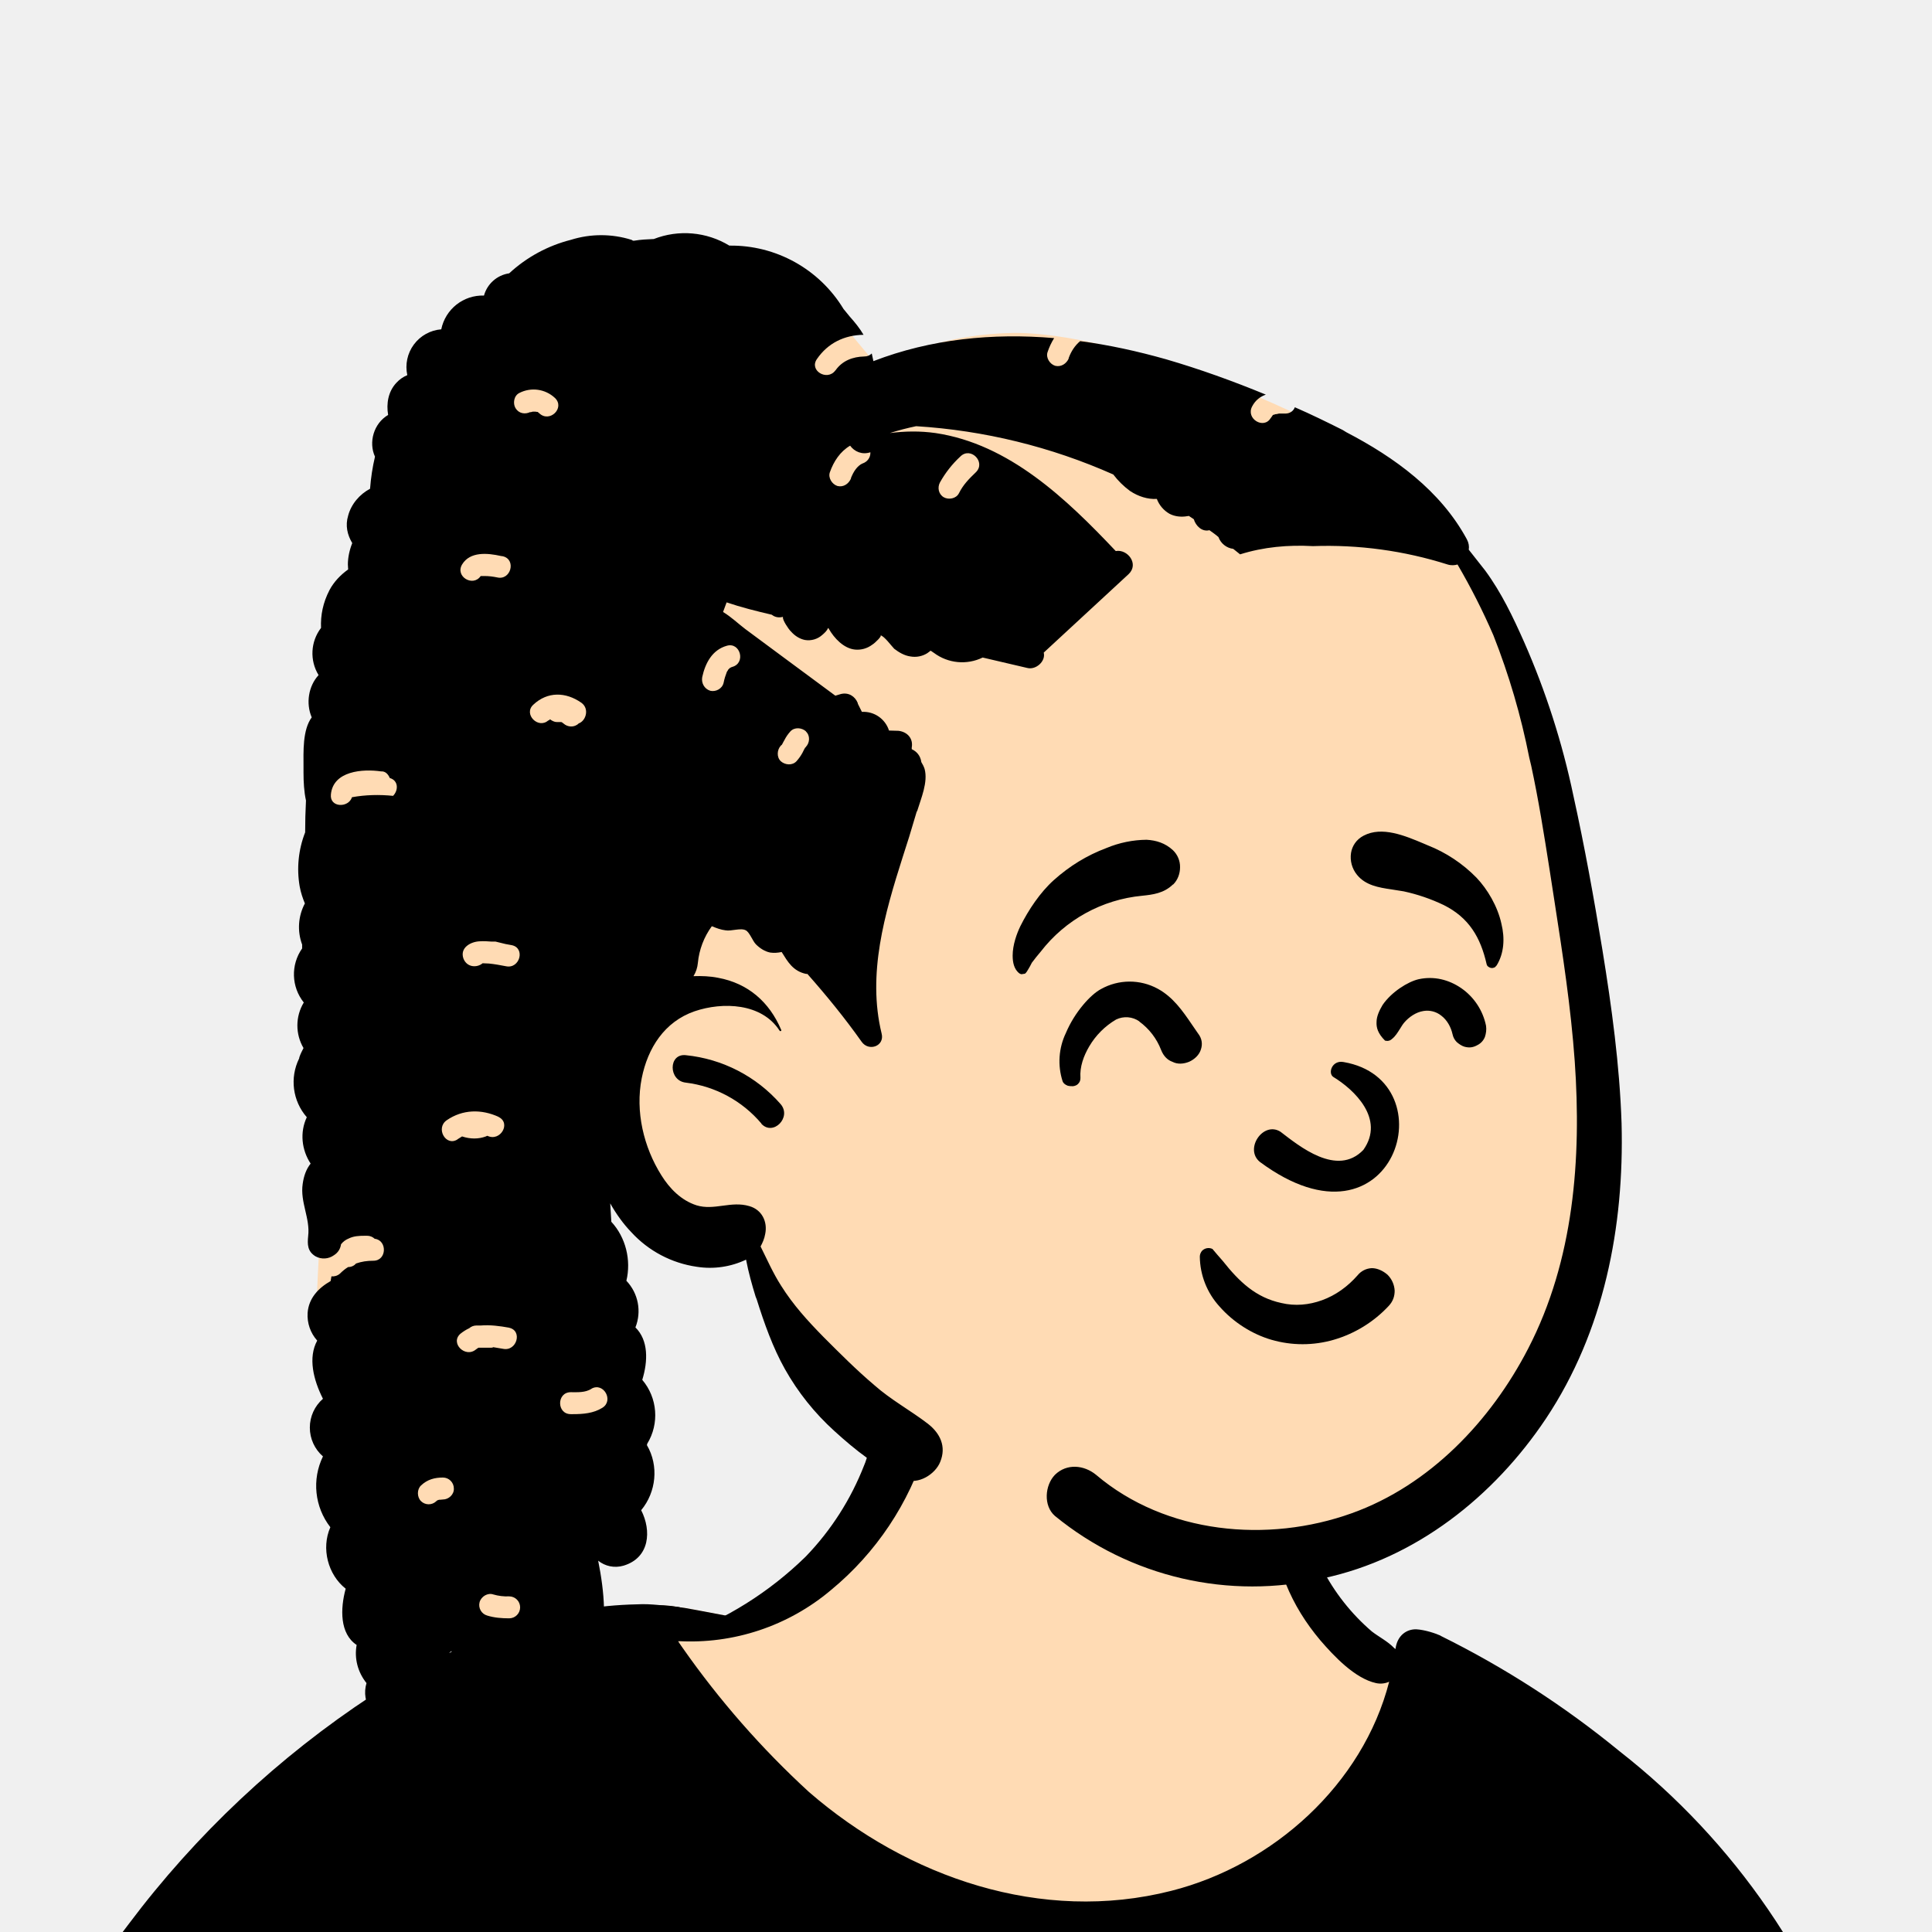
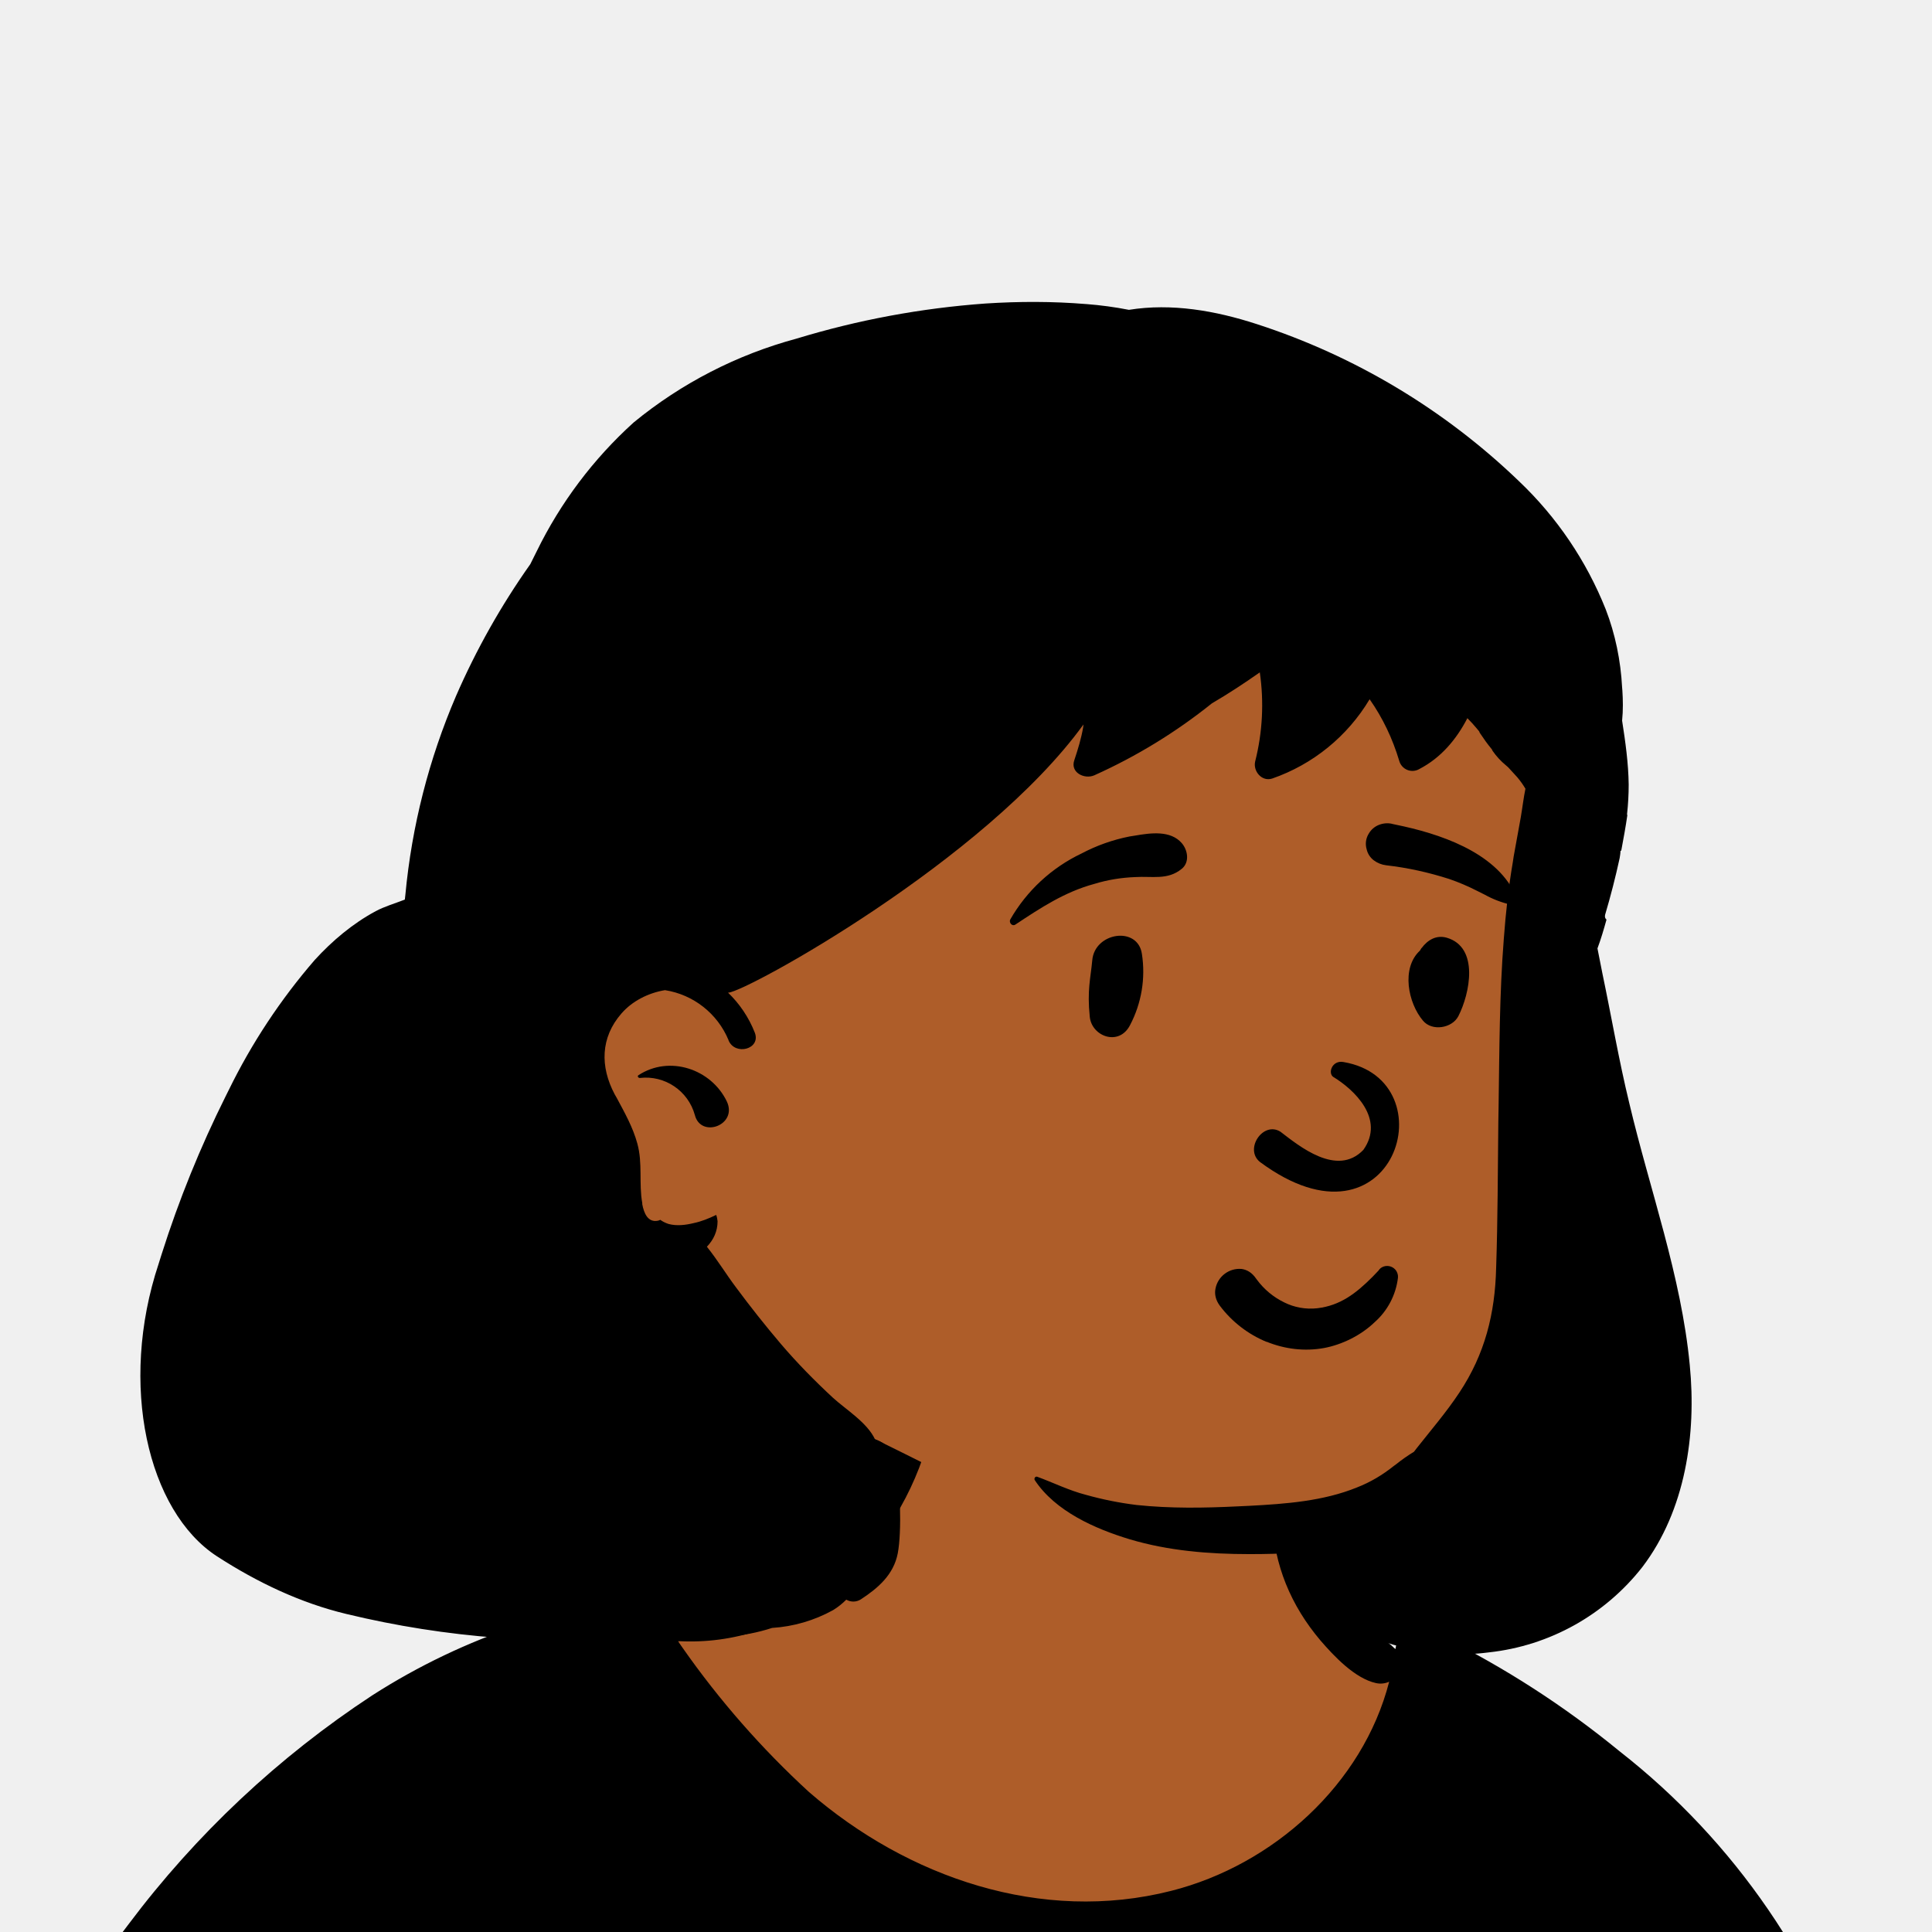
<svg xmlns="http://www.w3.org/2000/svg" viewBox="0 0 704 704" fill="none" shape-rendering="auto">
  <mask id="peep-10-mask">
    <rect width="704" height="704" rx="0" ry="0" x="0" y="0" fill="#fff" />
  </mask>
  <g mask="url(#peep-10-mask)">
    <g fill-rule="evenodd" clip-rule="evenodd">
-       <path d="M705.3 1074a2351.1 2351.1 0 0 1-15.6-101c-1-7.7-2.5-16.4 2.7-22 7.3-8 14-14.8 14.8-26.2.8-10.7-2.8-22.4-5-32.8a809.4 809.4 0 0 0-17.3-64.7c-6.6-21.7-13.9-43.2-21.3-64.6-6.9-20-13.5-40.3-22.5-59.5-17-36.5-46-63.5-81.6-81.6-9-4.5-27-20.5-36.3-24-8.5-3.4-8.5 6.3-16.9 2.6-6.7-2.9-13-6.7-16.7-13.2-4-7-14.3-16.9-15.9-25-3.3-17.4.3-32.2-12-45.3a90 90 0 0 0-41.1-23.8c-33.7-9.3-78.5-2.8-98.8 28.5-9.7 14.9-13 33-26.2 45.1-11.4 10.7-8.8 18-23.6 23.4-.9.3-23.6-4.5-24.4-4.2-16.2-3.5-31.7 6.2-46.5 11.8a325.4 325.4 0 0 0-63 32.3 399.2 399.2 0 0 0-102.3 98.5 482.5 482.5 0 0 0-76.4 161c-1.7 6.4-3.5 13-1.5 19.4 1.7 5.3 5.4 9.2 9.8 12.4 6 4.3 18 7 17.7 15.7-.1 6.6-2.4 13.5-3.5 20-1.3 7.7-2.3 15.5-3.4 23.2-4.8 35.4-8.6 71-10.3 106.6a920 920 0 0 0-.5 106c.1 2.3.8 4.5 2 6.2-1 .4-1.2 2.4.1 2.7l2.7.5a12 12 0 0 0 7 2.4l5.5.2c19.3 4 38.6 7.9 58.1 10.8 23.8 3.5 47.6 6.3 71.5 8.7 49.2 4.8 98 3.2 147.1.6a1877 1877 0 0 1 147.4-2c49.2 1.4 98.4 3.5 147.6 4.4 55 1 110-.5 164.8-5 7.5-.5 12.2-6.5 10.7-14-8.9-44.7-19-89.1-27-134Z" fill="#ffdbb4" />
+       <path d="M705.3 1074a2351.1 2351.1 0 0 1-15.6-101c-1-7.7-2.5-16.4 2.7-22 7.3-8 14-14.8 14.8-26.2.8-10.7-2.8-22.4-5-32.8a809.4 809.4 0 0 0-17.3-64.7c-6.6-21.7-13.9-43.2-21.3-64.6-6.9-20-13.5-40.3-22.5-59.5-17-36.5-46-63.5-81.6-81.6-9-4.5-27-20.5-36.3-24-8.5-3.4-8.5 6.3-16.9 2.6-6.7-2.9-13-6.7-16.7-13.2-4-7-14.3-16.9-15.9-25-3.3-17.4.3-32.2-12-45.3a90 90 0 0 0-41.1-23.8c-33.7-9.3-78.5-2.8-98.8 28.5-9.7 14.9-13 33-26.2 45.1-11.4 10.7-8.8 18-23.6 23.4-.9.3-23.6-4.5-24.4-4.2-16.2-3.5-31.7 6.2-46.5 11.8a325.4 325.4 0 0 0-63 32.3 399.2 399.2 0 0 0-102.3 98.5 482.5 482.5 0 0 0-76.4 161c-1.7 6.4-3.5 13-1.5 19.4 1.7 5.3 5.4 9.2 9.8 12.4 6 4.3 18 7 17.7 15.7-.1 6.6-2.4 13.5-3.5 20-1.3 7.7-2.3 15.5-3.4 23.2-4.8 35.4-8.6 71-10.3 106.6a920 920 0 0 0-.5 106c.1 2.3.8 4.5 2 6.2-1 .4-1.2 2.4.1 2.7l2.7.5a12 12 0 0 0 7 2.4l5.5.2c19.3 4 38.6 7.9 58.1 10.8 23.8 3.5 47.6 6.3 71.5 8.7 49.2 4.8 98 3.2 147.1.6a1877 1877 0 0 1 147.4-2c49.2 1.4 98.4 3.5 147.6 4.4 55 1 110-.5 164.8-5 7.5-.5 12.2-6.5 10.7-14-8.9-44.7-19-89.1-27-134Z" fill="#ae5d29" />
      <path d="m201 597.5 1.2-.4c14.5-5.7 29.6-14.8 45.4-11.4.5-.2 10.8 1.9 17.9 3.2l-6.7 7L247 598c40.7 67.1 88.8 100.7 144.3 100.7 55.5 0 97.7-33.6 126.4-100.7l4-1c.4 0 1 .2 1.5.4 9.3 3.6 27.4 19.6 36.3 24.1 35.6 18 64.5 45 81.6 81.6 8.7 18.6 15.2 38 21.8 57.5l.7 2c7.4 21.4 14.7 43 21.3 64.6 6.3 20.4 12 41 16.6 61.8l.7 2.9c2.2 10.4 5.8 22 5 32.8a29 29 0 0 1-3 10.7l-80.4 29 38.4 261.3c-35.1 1.5-70.3 2-105.5 1.3-49.2-.9-98.4-3-147.6-4.3-47.7-1.2-95.3-.7-143 1.7l-12 .6a946.3 946.3 0 0 1-139.5-1l-3.1-.3v-38.3l16.3-212.9-83-15.6-81.3-39.5a21.7 21.7 0 0 1-5.6-8.8c-1.9-6-.5-12 1-18l.5-1.3a492.8 492.8 0 0 1 76.4-161A399.3 399.3 0 0 1 138 629.7c19.8-13 40.9-23.9 63-32.3Z" fill="currentColor" />
      <path d="M232.2 584.6c5.1-.3 10.3.6 15.4 1 .4.1.6.8 0 .9-9 1.9-18 4.5-26.9 7.1l-3.8 1.2c-10 3-19.8 6-29.6 10-19.4 7.9-37.8 18.5-54.8 30.8C67.2 682.8 20 754.3-9.9 828.3a526 526 0 0 0-24.3 77c-.4 1.6-2 5.4-1 7 .7 1.3 3.6 2.1 5 2.9l4.5 2.3 25.2 12.9 2.3 1.1c38 18.6 78.4 34.4 121 35.5l.4-3.7a342 342 0 0 1 9.9-60c.3-1 1.6-.6 1.7.3 3 23.1 2 46.4 1 69.7-1.8 41-4.3 82.2-6.5 123.3-1.2 20.6-2.6 41-3.9 61.7-1.3 20.5-1.7 41.6-4.7 62-.6 4.6-6 7-10 6.6-4.4-.5-7.9-4.5-8-9 0-11.9 1.5-24 2.4-35.8l2.5-33.8c3.1-41.1 6.8-82.2 10.2-123.3a4771 4771 0 0 1 3.8-43.7C76.4 979.8 34.2 963-6.1 943.5c-.6 13.2-2 26.5-3.4 39.6-3.8 36.8-7.1 73.6-9.6 110.5a2254.2 2254.2 0 0 0-4.2 92.7l-.2 7c0 4.4-.5 8.5-4.3 11.7-3.7 3.3-8.9 3.5-12.6 0-5-4.6-4.2-10.9-4-17.1a1675.6 1675.6 0 0 1 1.8-47.2 1321 1321 0 0 1 10.5-109.5l2-14c3.5-26 7.5-52.7 15.5-77.9-3.1-1.5-6.2-3-9.3-4.7-5.5-2.7-11.2-5.4-16.6-8.4-4.2-2.5-7.9-5.8-9-10.8-1.4-5.5.6-11.5 2-16.9v-.4a502 502 0 0 1 26.6-80 523.2 523.2 0 0 1 67.8-117 353.8 353.8 0 0 1 88.7-83.3 239 239 0 0 1 53.8-25.7 142.6 142.6 0 0 1 42.8-7.5Zm90.1-66c6-6.5 18.1.2 15.2 8.8a108.2 108.2 0 0 1-34.7 52A79.4 79.4 0 0 1 247 598l1.7 2.4a321.1 321.1 0 0 0 46.1 52.6c36 31.2 84.8 48 132 36 37.1-9.4 69.8-38.8 79.4-76.2-1.3.6-3 .9-4.8.5-7.7-1.7-15.3-9.8-20.3-15.6-5.3-6.3-9.5-13-12.6-20.7-5.6-14-7.4-32.1.3-45.7 1-1.7 3-.7 3.3 1l.3 2.5c1.5 12.7 3.3 25 9.3 36.6a76 76 0 0 0 18.2 23.1c2.6 2 5.8 3.6 8.1 6l.5.4c.6-5 4.1-7.3 7.6-7.2 3.3.2 7.3 1.6 8.8 2.3l.1.1a341 341 0 0 1 65.1 42 259 259 0 0 1 88.4 129c7.5 25.3 11.8 51.4 16.3 77.4l2.8 16c4.2 23.9 8.9 48.4 18.4 70.7 2.5 5.7.6 11.1-5.5 13.4A1493 1493 0 0 1 688 953c3.7 16 6 32.5 8.7 48.5 6 34.1 13.2 68 19.4 102 3.2 17.5 6.1 35 9.3 52.3l4.7 25.2 2.4 13.6.1.7c.5 2.4 1 4.9.4 7.3-.8 2.7-2.9 4.6-4.8 6.6-1.6 1.6-3.8 1.6-5.7.7l-.7-.3c-3.4-1.6-6-3.2-7.3-7-.7-2.5-1-5.2-1.5-7.7a3535.6 3535.6 0 0 1-7.8-43.6l-1.6-9.1c-5.2-31.4-10.2-62.9-12.8-94.5-1-14-2.3-28.1-3.5-42.2l-.9-10.5c-1.1-13.3-2.5-27-2.7-40.5l-4.5 1.6L657 964c-5.5 2-12.5 6-18.4 5.2-2.9-.3-5-1.2-6.8-2.9 2 28.8 4.8 57.4 8.5 86a1965.7 1965.7 0 0 0 22 135c.6 3.2 1.4 6.4 1.9 9.6.5 3.7-.5 5.9-2.5 9-1.7 2.4-5 3.7-7.8 2-3.6-2.3-5.5-4.3-6.5-8.4-1-3.7-1.6-7.6-2.3-11.4a1654.2 1654.2 0 0 1-11.4-65.2c-7.8-52-12.7-104.4-15.2-156.8a1388 1388 0 0 1-1.4-77.8c0-13.3.5-26.6 1.4-39.9 1-13.4 3-26.5 4.8-39.8 0-.5.7-.5.7 0 .8 14.9 2.1 29.8 2.8 44.7.6 14.3.9 28.5 1.4 42.8.6 18.7 1.5 37.5 2.7 56.2a9.6 9.6 0 0 1 8.5-3.1c4.7-1 9.7-3.4 14.1-5l16.8-5.5 26.4-8.7a679 679 0 0 1-18-80.8l-2-12.3c-4-24.2-8.5-48.5-15.8-72a229.8 229.8 0 0 0-34.8-68.2 370.2 370.2 0 0 0-52.7-55.3C557 627 539.7 614 523 600c.1.9.2 2 0 3-3.5 25.9-17 50-35.8 67.9-37.7 36-93.6 43.4-142 26.5-46.7-16.3-88-55-102.6-102.8-.3-.8.8-1 1.3-.5l2.4 3.3c0-.4.2-.9.7-1a129 129 0 0 0 46.6-29.2 100.2 100.2 0 0 0 21.3-33.3l.4-1c1.7-5 3.2-10.2 7-14.2Z" fill="#000" />
    </g>
    <g transform="matrix(.99789 0 0 1 156 62)">
      <g fill-rule="evenodd" clip-rule="evenodd">
-         <path d="m154 59.3 8.6 10.3c-4.7 3.4-9.2 6.8-13.5 10.2a118 118 0 0 1 65-20.5c45.3 0 137.4 39 158.2 67 10.3 14 29.5 56.8 39.5 103.3 8 37.4 19.9 143 8 182.7-15.2 50.7-65.3 97.7-117 97.7s-131.9-37.3-189-119c-2.6-3.8-32.5-8.1-54-22.2l5.7 61.9 4.3 36-1 2.5c-15.3 41.4-27.4 63-36.4 64.8-9.1 1.9-27.7-13.1-55.8-44.9l-3.6-15c-9.1-38.5-13.7-59.1-13.7-62v-.5c.2-6.5 2.4-43.3 2.4-53.2V210C-8 109.5 20.7 59.3 48.2 59.3H154Z" fill="#ffdbb4" />
-         <path d="M82.4 25.1a31.3 31.3 0 0 1 27.6 2.4 48 48 0 0 1 41.7 23.1l.5.6 1.8 2.2c1.8 2 3.6 4.2 5 6.6-7 .1-13 3-17 8.8-3 4.2 3.7 8.2 6.7 4.2l.1-.1c2.5-3.5 6.3-4.9 10.4-5 1.2 0 2.1-.4 2.8-1.1l.6 2.8c21-8.1 43.6-10.3 66-8.4-1 1.6-1.8 3.3-2.4 5.1-.7 2 .8 4.4 2.8 5 2.1.5 4-.7 4.9-2.6v-.2c.9-2.5 2.3-4.6 4.2-6.2 10.6 1.4 21 3.7 31.3 6.6 12.4 3.6 24.6 8 36.5 12.9-2 .7-3.8 2-5 4.3-2.4 4.5 4.3 8.5 6.8 4.2l.1-.1.7-1 .4-.1.6-.2h.3l.9-.2h2.3c1.8 0 3-1 3.5-2.3 6 2.6 11.7 5.4 17.5 8.3l1.3.8c17.7 9.2 34.4 21.3 44 39 .7 1.3.9 2.6.7 3.8l6 7.6c5.9 8 10.2 17 14.2 26a282 282 0 0 1 18 56c4.1 18.5 7.5 37.3 10.6 56.2 3.4 20.9 6.3 42 7 63.2 1 37.8-6.4 75.8-27.6 107.6-19 28.4-47.5 51-81.3 58.2a114 114 0 0 1-98-22.7c-4.3-3.7-3.7-11.2 0-15 4.3-4.2 10.6-3.6 15 0 25.5 21.6 62.7 25 93.4 14 28.5-10.2 50.8-33.7 64.4-60 16.7-32.2 19.5-69.2 17-104.7-1.4-19.6-4.4-39-7.4-58.3l-1.8-11.6c-2-12.7-4-25.3-6.7-37.8l-.7-2.9a256 256 0 0 0-13.1-44.6 240.2 240.2 0 0 0-13.1-25.8c-1 .3-2.3.4-3.6 0a145.6 145.6 0 0 0-49.2-6.7c-9-.5-18 .3-26.6 3a187 187 0 0 0-2.5-2 6.6 6.6 0 0 1-5.4-4.3c-1-.9-2.2-1.7-3.3-2.5-2.7.7-5-1.6-5.7-4l-1.8-1.2-1.4.2c-2 .2-4-.1-5.7-1a10.5 10.5 0 0 1-4.6-5.4c-3.3.2-6.8-.9-9.8-2.9a29.7 29.7 0 0 1-6.1-6 209.5 209.5 0 0 0-72-17.6 99 99 0 0 0-9.6 2.5c5.5-.7 11-.8 16.7 0 26.9 4 47.8 24 65.8 43 4.3-.8 8.6 4.7 4.7 8.4l-31 28.6c.8 3.2-2.9 6.4-6 5.6l-16.3-3.8a17.2 17.2 0 0 1-17.8-1.7l-1.2-.8-1.2.9a8.7 8.7 0 0 1-6.2 1.2c-2.2-.3-4.2-1.5-5.9-2.8-1-1-3.6-4.6-5-4.9h-.1c1 0-2 2.9-2.9 3.4a9 9 0 0 1-6.3 1.8c-4.1-.4-7.6-4.1-9.6-7.6l-.2-.3v-.1.2h-.1c-.3.9-1.3 1.8-2 2.4a7.6 7.6 0 0 1-6.4 1.9c-2-.4-3.8-1.6-5.1-3.1l-.3-.3c-.4-.4-3-4-2.6-5h-.1c-1.7.4-3 0-4-.8-5.6-1.3-11.2-2.7-16.5-4.5l-1.3 3.5c3 1.8 5.7 4.4 8.1 6.2l14.2 10.5 18.7 13.8 2-.6c2.8-.7 5.2.8 6.2 3.3v.2l1.5 3a9.8 9.8 0 0 1 9.9 6.8l3.5.1c3.2.4 5.4 2.8 4.8 6.1V211c1.8.8 3.2 2.4 3.5 4.7.5.8.9 1.6 1.2 2.5 1.3 4.8-1.3 10.7-2.7 15.3l-.2.3-2.7 9-2.4 7.5c-6.6 20.7-13 42.6-7.7 64.3 1.2 4.6-4.7 6.7-7.3 3-6.1-8.6-12.8-16.8-19.8-24.7h-.4c-4.9-1-6.8-4.5-9-8-1.4.3-2.8.4-4.2.2-2-.4-3.8-1.6-5.2-3-1.2-1.2-2.3-4.4-3.7-5.1-1.8-1-5.3.4-7.4 0-1.7-.2-3.3-.8-5-1.5a27 27 0 0 0-5.1 13.4 11 11 0 0 1-1.6 4.8c3-.1 6 0 9 .6 10.9 2 18.7 8.8 23 18.9.3.4-.3.8-.6.3-6.5-10-20.7-10.5-31-7-11 3.8-17.1 13.4-19.3 24.4-2.4 12.1.7 25.1 7.2 35.4 3 4.8 7.2 9.1 12.8 10.9 6.5 2 12.6-1.7 19.3.3 4.6 1.3 6.7 5.7 5.8 10.1-.3 1.8-1 3.3-1.7 4.6 2.4 4.8 4.6 9.8 7.5 14.3 4.4 7 9.7 12.8 15.5 18.7 6 6 12 12 18.5 17.5 6.1 5.4 13.2 9.2 19.6 14.1 4.5 3.5 6.8 8.3 4.5 13.9-1.8 4.5-8 8.4-13 6.4-9.6-4-18-10.7-25.7-17.7a89.8 89.8 0 0 1-18-22.5c-4.4-7.8-7.6-16.8-10.3-25.4l-.4-1c-1.3-4.2-2.6-8.8-3.5-13.5a30.8 30.8 0 0 1-18 2.6A40.2 40.2 0 0 1 74.2 387c-2.9-3-5.5-6.6-7.7-10.5l.4 6.7c5.3 5.7 7.3 14 5.5 21.5a16 16 0 0 1 3.3 17c4.8 4.7 4.6 12.3 2.5 19.1a19.9 19.9 0 0 1 1.8 23.3l-.1.5c4.4 7.5 3.4 17.1-2.1 23.7 3.8 7.4 3.2 17.3-6.4 20.2-3.4 1-6.8.2-9.3-1.8 2.3 11.5 3.3 23 .2 34.6a11 11 0 0 1-10.3 7.9c-4 0-6.8-2-8.8-5 .3 5.9 0 11.7-1.3 17.5-.8 3.5-4 6.3-7.5 7.1a4.6 4.6 0 0 1 .5 5.6c-5 9-17.4 5.3-18.2-3.3-3.5-2.6-5.1-6.9-5.8-11.5-1-6.7-1.3-13.3-2.4-20l-.4.4-.3.2v.5a10 10 0 0 1-5 7c.6 5.7-.4 11.5-4 15.8-2.4 3-6.5 4-10 3.4h-.7c-8-1-12.7-8.6-10.6-15.6-3.2-4-4.5-9-3.6-13.9-6.2-4.1-6-13.2-4-20.5-6.5-5.1-9-14.7-5.6-22.4a24.5 24.5 0 0 1-2.7-25.8 13.9 13.9 0 0 1 0-21c-3.5-6.9-5.5-15-2.1-21.2a13.8 13.8 0 0 1-3.5-10.1c.4-5.4 4-9.1 8.4-11.6l.3-1.7c1 .1 2.2-.2 3.1-1 1-1 2-1.8 3-2.4 1.2 0 2.2-.5 2.9-1.3 2-.7 4-1 6.3-1 5 0 5.1-7.5.5-8a4 4 0 0 0-2.8-1.1h-.9c-2 0-4 .1-5.8 1a6.6 6.6 0 0 0-2.8 2.1c-.2 1.5-1 3-2.6 4a6.3 6.3 0 0 1-6.7.4c-3-1.8-3-4.4-2.7-7.4.8-6.4-3-12.4-2-19 .4-2.9 1.3-5.4 2.9-7.4-3.3-5-4-11.4-1.4-16.9a19.4 19.4 0 0 1-2.8-21.4l.1-.5c.4-1.2 1-2.3 1.5-3.3-3-5.1-3-11.5.1-16.6a16.4 16.4 0 0 1-.6-19.7v-1.4a18.3 18.3 0 0 1 1-15c-.8-1.9-1.5-4-1.9-6.2a36.8 36.8 0 0 1 2-19.7c0-3.9.1-7.7.3-11.6-.7-3.2-.9-6.8-.9-10.1v-2.2c0-5.4-.4-13.4 3-18-2.2-5.1-1.2-11.4 2.5-15.4a15.2 15.2 0 0 1 .9-17.2c-.2-4.6.7-9.2 3.1-13.8 1.6-3 4-5.5 6.8-7.5l-.1-1.8c0-2.6.6-5.3 1.6-7.8-1.8-3-2.6-6.4-1.5-10 1.1-4.2 4.2-7.8 8-9.8.3-4 .9-7.9 1.8-11.7-2.4-5.2-.5-12.1 4.8-15.2-.7-4.1 0-8.5 3-11.7 1.1-1.2 2.5-2.2 4-2.8A13.8 13.8 0 0 1 4.8 58a15.4 15.4 0 0 1 15.6-12.3 11.2 11.2 0 0 1 9.2-8.1 52 52 0 0 1 22.5-12.2 37 37 0 0 1 22.2 0l.5.3h.5c2.4-.4 4.7-.5 7-.6ZM23.8 519c-2-.7-4.4.7-5 2.8a4 4 0 0 0 2.8 4.9c2.6.8 5.3 1 8 1a4 4 0 0 0 4-4 4 4 0 0 0-4-4 18 18 0 0 1-5.8-.7ZM5.4 476.4c-3 0-5.7.7-8 2.9-1.5 1.4-1.5 4.2 0 5.7a4 4 0 0 0 5.5.1l.3-.3h.1l.4-.3-.3.2.6-.2h.3l1.1-.1c2.1 0 4.1-1.8 4-4a4 4 0 0 0-4-4ZM63.6 451c4.3-2.6.5-9.4-3.9-7l-.1.1c-2.3 1.4-5 1.2-7.5 1.2-5.2 0-5.2 8 0 8h.8c3.7 0 7.5-.3 10.7-2.3Zm-34-29.2c-3.3-.6-7-1.1-10.4-.8h-1.6a4 4 0 0 0-2.6 1c-1.1.5-2.2 1.2-3.2 2-3.9 3.4 1.8 9 5.7 5.7l.7-.5.2-.1h4.3c.4 0 .8 0 1.1-.2l3.6.6c5 1 7.2-6.7 2.1-7.7ZM25.8 345c-6.3-2.9-13.2-2.8-19 1.2-4.2 2.9-.3 9.7 3.9 7l.1-.1 1.6-1c3 1 6 1 8.7 0l.4-.2h.2c4.7 2.2 8.7-4.7 4-6.9Zm68.3-12.5c-6.4-.7-6.4-10.7 0-10a53.1 53.1 0 0 1 34.6 17.8c4.2 4.8-2.7 11.8-7 7.2v-.1a43 43 0 0 0-27.6-14.9Zm-71-51.4c-1.4-.1-2.8-.2-4.2-.1-3.3.1-7.4 2.3-6 6.3 1.3 3.3 5 3.4 7 1.7l2.3.1c2.1.2 4.2.6 6.3 1 5 1 7.1-6.7 2-7.7l-2.2-.4a107.6 107.6 0 0 0-3.7-.9h-1.5Zm-39.8-62h-.4c-6.8-1-17.6-.2-18.4 8.4-.5 4.8 6.4 5 7.7 1 5-.9 10-1 15-.5 2-2 2-5.6-1.2-6.5-.5-1.2-1.4-2.3-2.7-2.4ZM138 204.5c-1.6-1.4-4.2-1.6-5.7 0-.9 1-1.6 2-2.2 3.2l-.4.7-.2.4-.4.7h-.1l-.2.2c-1.4 1.5-1.6 4.2 0 5.7 1.6 1.4 4.2 1.6 5.7 0 .9-1 1.6-2 2.2-3.1l.4-.8.2-.4.4-.7.2-.1v-.1c1.5-1.5 1.7-4.2 0-5.7Zm-82-10.4c-5.7-4-12.4-4.2-17.6.7-3.7 3.4 1.8 9 5.5 5.7h.2l.4-.4c.7.5 1.5 1 2.5 1h1.6c.3.2.7.4.1 0 .2 0 .3.2.4.3l.3.2c1.5 1.4 4 1.6 5.6 0 2.6-.9 4-5.3 1-7.5Zm55-13 .1-.1c5-1.4 2.9-9.1-2-7.7-5.4 1.5-7.9 6.4-9 11.4-.4 2.1.7 4.3 2.9 5 2 .5 4.4-.7 4.9-2.9.3-1.5.7-2.7 1.2-4l.4-.6c.1-.3.2-.3.7-.8l.8-.4Zm-83.7-40.4-.7-.1c-4.9-1.1-11.3-1.7-14.2 3.1-2.6 4.4 4 8.3 6.8 4.2h1.5c1.5 0 3 .2 4.5.5 5 1.2 7.1-6.5 2.1-7.7ZM200.1 110c3.6-3.7-2-9.3-5.7-5.7a38.4 38.4 0 0 0-7.5 9.5c-1 1.9-.5 4.3 1.4 5.4 1.8 1 4.5.5 5.5-1.4 1.6-3.2 3.6-5.2 6.3-7.8Zm-46-9.6c-3.6 2.1-6 5.7-7.4 9.7-.7 2 .8 4.4 2.8 5 2.1.5 4-.7 4.9-2.7v-.2c.4-1 1-2.3 1.8-3.3.6-.8 1.6-1.7 2.4-2 1.8-.6 3-2.2 2.9-4.1-3 1-5.8-.2-7.4-2.4ZM46.3 83a11.4 11.4 0 0 0-13-1.8c-2 1-2.4 3.8-1.4 5.5 1.2 2 3.5 2.4 5.5 1.4-.5.3.4 0 .8-.1h1.2-.2l.6.1h.2l.6.5c3.8 3.6 9.5-2 5.7-5.6Z" fill="#000" />
+         <path d="M297.6 145.2c-115-4.2-225 73.1-262 182.4-2.8 8.6 5.6 16.6 14 15.2C41 386.3 60 444.8 109.1 451c10 1.3 20.2.6 30.3 1.5 9 .8 58 28.3 76.2 34.8 38.6 13.5 135.8 11 174.4 0 1.4 3.2 31.4-119.9 38.2-158 2.5-16.5-20.2-28.8-18.6-45.8 2.2-21.9 27.8-48.6 20-69.4-20.7-53-80.7-67.8-132-69Z" fill="#ae5d29" />
+         <path d="M240.4 48.8c5.2.4 10.4 1.1 15.5 2.1 15.6-2.5 31.6.3 46.7 5.2a248.8 248.8 0 0 1 95.8 57.3A131.5 131.5 0 0 1 430 160c3.5 9 5.5 18.8 6 28.5l.1 1.2c.2 3.2.3 7-.1 10.9 1.2 7.7 2.3 15.5 2.4 23.3 0 3.6-.2 7.2-.6 10.8l.1.4c-.6 4.2-1.4 8.5-2.2 12.8l-.3.2c0 1-.2 1.8-.3 2.6a284 284 0 0 1-5.3 20.6c-.2.8 0 1.4.5 1.8-1 3.6-2 7-3.3 10.5l1.8 9.1c3.3 15.7 6 31.6 9.8 47.2 7.5 31.7 19 63 22.1 95.5 2.5 25.3-1.6 53-17.3 73.6a82.5 82.5 0 0 1-56 31.1 84 84 0 0 1-31.6-1.9l-1.1-.3a52 52 0 0 1-16.5-7 33.4 33.4 0 0 1-13-8.6c-4.1-4.5-8.5-12.2-7.4-18.6-6 .5-12.1.6-18 .6-14.7 0-29.5-1.2-43.6-5.4-12.6-3.8-27.2-10.2-34.7-21.6-.3-.6.2-1.4.9-1.2 6 2.2 11.6 5 17.8 6.6a125 125 0 0 0 18.5 3.7c12.3 1.3 24.8 1.1 37 .5l4.3-.2c13.2-.7 26.9-1.7 39.2-6.7 4.9-1.9 9.4-4.6 13.4-7.8l.7-.5a63 63 0 0 1 6.7-4.7l1-1.3c5.3-6.7 10.9-13.2 15.6-20.3 9.3-14 13-28.7 13.4-45.4.6-17.7.6-35.5.8-53.2l.1-6c.3-20.2.3-40.5 1.9-60.7.7-9.4 1.7-18.7 3.3-28l.3-2 2.6-14.3c.6-3.5 1-7 1.7-10.4-.9-1.5-1.9-2.9-3-4.2l-3.3-3.6-.8-.7a26.2 26.2 0 0 1-4.9-5.3l-.3-.6c-1.6-1.9-3-3.9-4.4-6l-.2-.5-1-1.2a54 54 0 0 0-3.3-3.6c-4 7.7-9.6 14.4-17.5 18.5a5 5 0 0 1-7.4-3c-2.4-8-6-15.6-10.8-22.4a67 67 0 0 1-35.6 28.9c-3.8 1.2-7-2.7-6.2-6.2a83.4 83.4 0 0 0 1.7-32.5c-5.7 4-11.5 7.8-17.5 11.3a198.8 198.8 0 0 1-42.9 26.2c-3.6 1.6-9-1-7.3-5.6 1.3-3.9 2.5-7.8 3.2-11.9l.1-1c-35.9 49.5-123 97.3-129.6 97.7h-.2c4.2 4 7.6 9 9.8 14.6 2.3 6-7.2 8.5-9.6 2.8v-.1a30.2 30.2 0 0 0-23.2-18.2c-6.1 1-12 4-15.9 8.5-7.7 8.8-7.8 19.4-2.5 29.4l.8 1.4c2.9 5.4 5.9 10.7 7.5 16.6 2 7.2.5 14.5 1.8 21.7v.4c.6 3.2 2 6.8 5.8 6l.8-.3c.8.6 1.8 1.1 3 1.5 3 .8 6.2.4 9.1-.3 2.9-.6 5.6-1.7 8.3-3 .3.8.4 1.6.5 2.3 0 3.7-1.5 6.8-3.9 9.3 3.8 4.7 7 10 10.7 14.9 5.2 7 10.6 13.8 16.3 20.5 5.9 6.9 12.3 13.4 19 19.6 4.7 4.3 12.5 9 15.4 15.2 3.4 1 6.3 3.6 7.3 7.9 2 7.7 2.5 25.8 1 33.6-1.5 7.8-7.2 12.7-13.5 16.8a5.1 5.1 0 0 1-5.3.1c-1.4 1.4-3 2.7-4.8 3.8a53 53 0 0 1-22.3 6.5 67.3 67.3 0 0 1-32.8 2.2c-3.7.4-7.3.8-11 1a346 346 0 0 1-111.7-8.3c-16.7-4-32.5-11.5-47.2-21-25.3-16.4-36-62.5-21.3-106.6l1.1-3.5a399.3 399.3 0 0 1 23.4-57.6l1.1-2.2a220.2 220.2 0 0 1 31.4-47.4c6.4-7 13.9-13.3 22.3-17.8 3.2-1.7 7-2.8 10.6-4.2l.1-.9.1-.9a239.7 239.7 0 0 1 18.5-72.4 269 269 0 0 1 27.1-48l2.3-4.6a155 155 0 0 1 35.5-47.1 159 159 0 0 1 59.4-30.5 314.8 314.8 0 0 1 69-12.8c12.3-.8 24.6-.8 36.8.2Zm-163.6 281c11.3-7.4 26.6-2.3 32.3 9.6 4 8.6-9.5 13.5-11.7 4.9a18.6 18.6 0 0 0-20.1-13.5c-.6 0-1-.7-.5-1Z" fill="#000" />
      </g>
    </g>
    <g transform="translate(315 248)">
-       <path fill-rule="evenodd" clip-rule="evenodd" d="M171 240.2a40.7 40.7 0 0 1-22.7 0c-6.9-2-13.8-6.3-18.9-12.1a27.4 27.4 0 0 1-7.2-18.2c0-.8.3-1.4.7-2a3.3 3.3 0 0 1 3.9-.8 174.4 174.4 0 0 0 3.7 4.3c6.1 7.7 12.1 13.4 21.4 15.4 5 1.2 10.1.7 14.8-1 5-1.8 9.4-5 13-9.1a7 7 0 0 1 5.2-2.6c2 0 4.1 1 5.7 2.4a8.8 8.8 0 0 1 2.6 5.8c0 1.9-.5 3.8-2.2 5.6a44.3 44.3 0 0 1-20 12.3Zm-.2-95.8c7.6 4.6 19 15.3 11 26.6-9.6 10-23.4-1.4-30.2-6.6-6.3-4-13.3 6.3-7.5 11 49 36.3 69-29.8 30.5-36.4-4.2-.8-5.8 4-3.8 5.4Zm-70.6-20.2a8.4 8.4 0 0 0-8.5-.7 27.5 27.5 0 0 0-9.8 9.8c-2 3.4-3.5 7.4-3.2 11.5 0 1-.3 1.6-.9 2.2-.4.4-1 .7-1.8.8-.6 0-1.3 0-2-.2-1-.4-1.6-1-1.8-1.6a23.8 23.8 0 0 1 1.2-17.6c3.2-7.6 9-14 12.8-16a21.4 21.4 0 0 1 20.7-.1c5.5 3 9 8 12.4 13l2.2 3.2c1.6 2 1.7 4.1 1.1 5.9-.6 2-2.3 3.6-4.3 4.5-2 .8-4.2 1-6.1 0-1.7-.6-3.2-2-4.1-4.3a23.1 23.1 0 0 0-8-10.4Zm123.2 8.6c-1.6.9-3 1.1-4.8.6-1-.3-2-1-2.8-1.7a5.6 5.6 0 0 1-1.5-2.8c-.6-2.7-2-5.2-4.1-6.8a8.2 8.2 0 0 0-6.5-1.7c-2.7.4-5.3 2.2-7 4.2-.6.7-1 1.4-1.5 2.2-.9 1.4-1.7 2.8-3 3.8-.4.4-1 .7-1.7.7l-.8-.1c-2.7-2.7-3.2-4.8-3.1-6.8 0-2 1-4.2 2.2-6.2 3.2-4.7 9.2-8.5 13.2-9.4 5.6-1.2 11 .2 15.5 3.3a22 22 0 0 1 9 13.7c.2 1.4 0 2.8-.4 4a5.6 5.6 0 0 1-2.7 3Zm-111-58.5c-3.3 3.2-7.3 3.7-11.2 4.1a53 53 0 0 0-37 20.4 74.6 74.6 0 0 0-3.2 4 28 28 0 0 1-1.5 2.7c-.5.9-.8 1.1-1 1.3l-1.3.2a2 2 0 0 1-1-.5c-1.7-1.5-2.2-3.8-2.2-6.3 0-3.9 1.5-8 2.8-10.7 3-6 7.2-12.3 12.2-16.8 5.7-5.1 12-9 19.2-11.7a39 39 0 0 1 14.6-3c3.5.2 6.8 1.2 9.6 3.8A8.4 8.4 0 0 1 115 68c0 2.3-.8 4.6-2.5 6.3Zm117.8 29.6c-.2.4-.5.6-.8.7a2 2 0 0 1-2-.3c-.4-.2-.6-.6-.7-1-2.2-9.7-6.4-16.9-15.6-21.5a66 66 0 0 0-14.6-5l-4.4-.7c-4.8-.7-9.5-1.5-12.6-5.3a10.2 10.2 0 0 1-2.2-8c.4-2.5 1.9-4.9 4.6-6.3 6.7-3.5 15 0 21.9 2.9l1.4.6A51 51 0 0 1 223 71.8c4 4.2 7.7 10.4 9.1 16.8 1.3 5.3 1 10.8-1.8 15.3Z" fill="#000" />
+       <path fill-rule="evenodd" clip-rule="evenodd" d="M146.6 241a40.7 40.7 0 0 1-17.1-13.2c-1.5-2-2-4.2-1.6-6.2a8.9 8.9 0 0 1 9.6-7.2c1.9.3 3.7 1.3 5.2 3.5l.3.4a27 27 0 0 0 10 8.3c3.6 1.8 7.8 2.6 12.1 2.1 8.3-1 14-5.4 20-11.4l2.2-2.3c.5-.8 1.1-1.2 1.9-1.5a4 4 0 0 1 4.6 1.6c.4.7.7 1.5.6 2.5a25.7 25.7 0 0 1-8.5 16.2c-5.1 4.9-12 8.2-18.4 9.4-7.1 1.3-14.4.4-21-2.3Zm24.2-96.6c7.6 4.6 19 15.3 11 26.6-9.6 10-23.4-1.4-30.2-6.6-6.3-4-13.3 6.3-7.5 11 49 36.3 69-29.8 30.5-36.4-4.2-.8-5.8 4-3.8 5.4ZM83 102c.8-10.3 16.6-12.7 18.1-2.4a42 42 0 0 1-4.3 25.9c-4 7.9-14 4.2-14.7-3-1-9.7.3-14 .9-20.5Zm120-4.5c2.2-3 5.4-4.9 9.2-3.8 11.9 3.5 8.4 20.4 4.2 28.6-2.3 4.4-9.6 5.6-12.9 1.6-5.4-6.4-8-19.1-1.1-25.5l.6-1ZM96.6 56.8l1.9-.3c5.8-1 13-2 17.1 2.7 2.2 2.5 3 7 0 9.4-5.1 4.2-10.8 2.6-17 3-5.1.2-10 1-14.9 2.5C73 77 64.2 82.8 55 88.9c-1.2.8-2.4-.7-1.9-1.8a59.3 59.3 0 0 1 26-24.1 64 64 0 0 1 17.5-6.2Zm95.6-4.6 1.4.3c15.7 3.2 36 9.8 43.4 25.1.3 2.2 0 2.7-.3 3-.2.3-.4.7-1.4 1A36 36 0 0 1 226 78l-2.8-1.4a77.7 77.7 0 0 0-10.1-4.3c-7.5-2.4-15.1-4.1-23-5a9.4 9.4 0 0 1-4.5-1.8 7 7 0 0 1-2.6-4 7 7 0 0 1 .8-5.8 7.4 7.4 0 0 1 3.6-3.1c1.5-.6 3.2-.8 4.9-.4Z" fill="#000" />
    </g>
    <g transform="translate(279 400)" />
    <g transform="translate(179 343)" />
    <g transform="translate(203 303)" />
  </g>
</svg>
